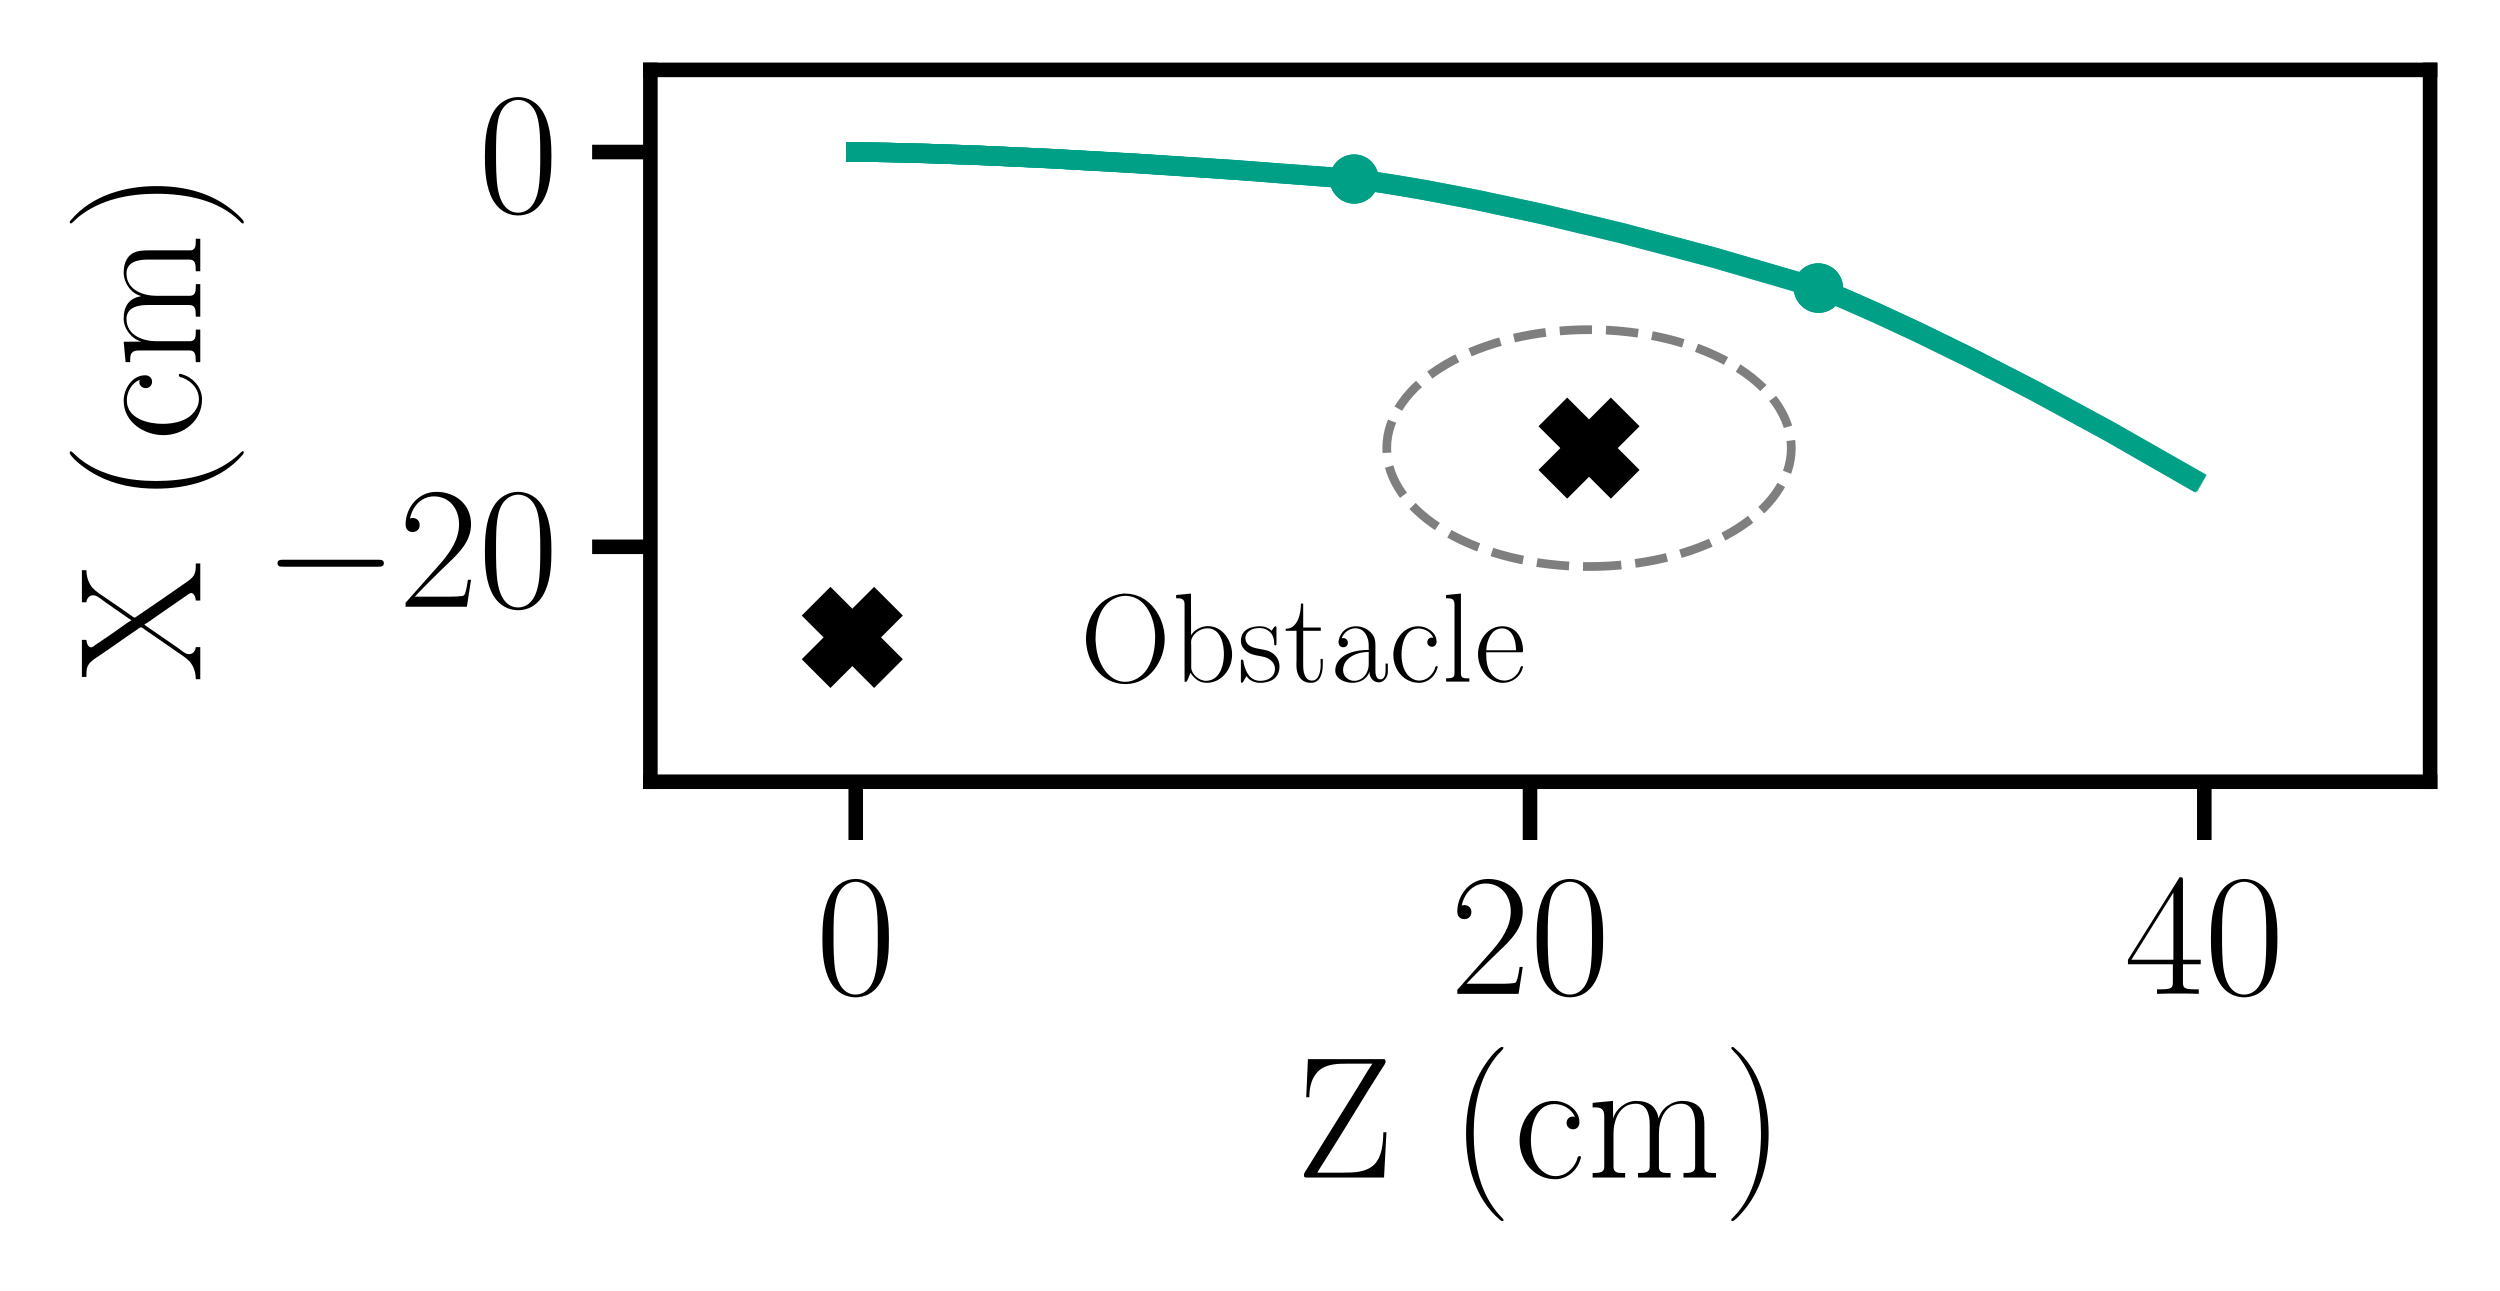
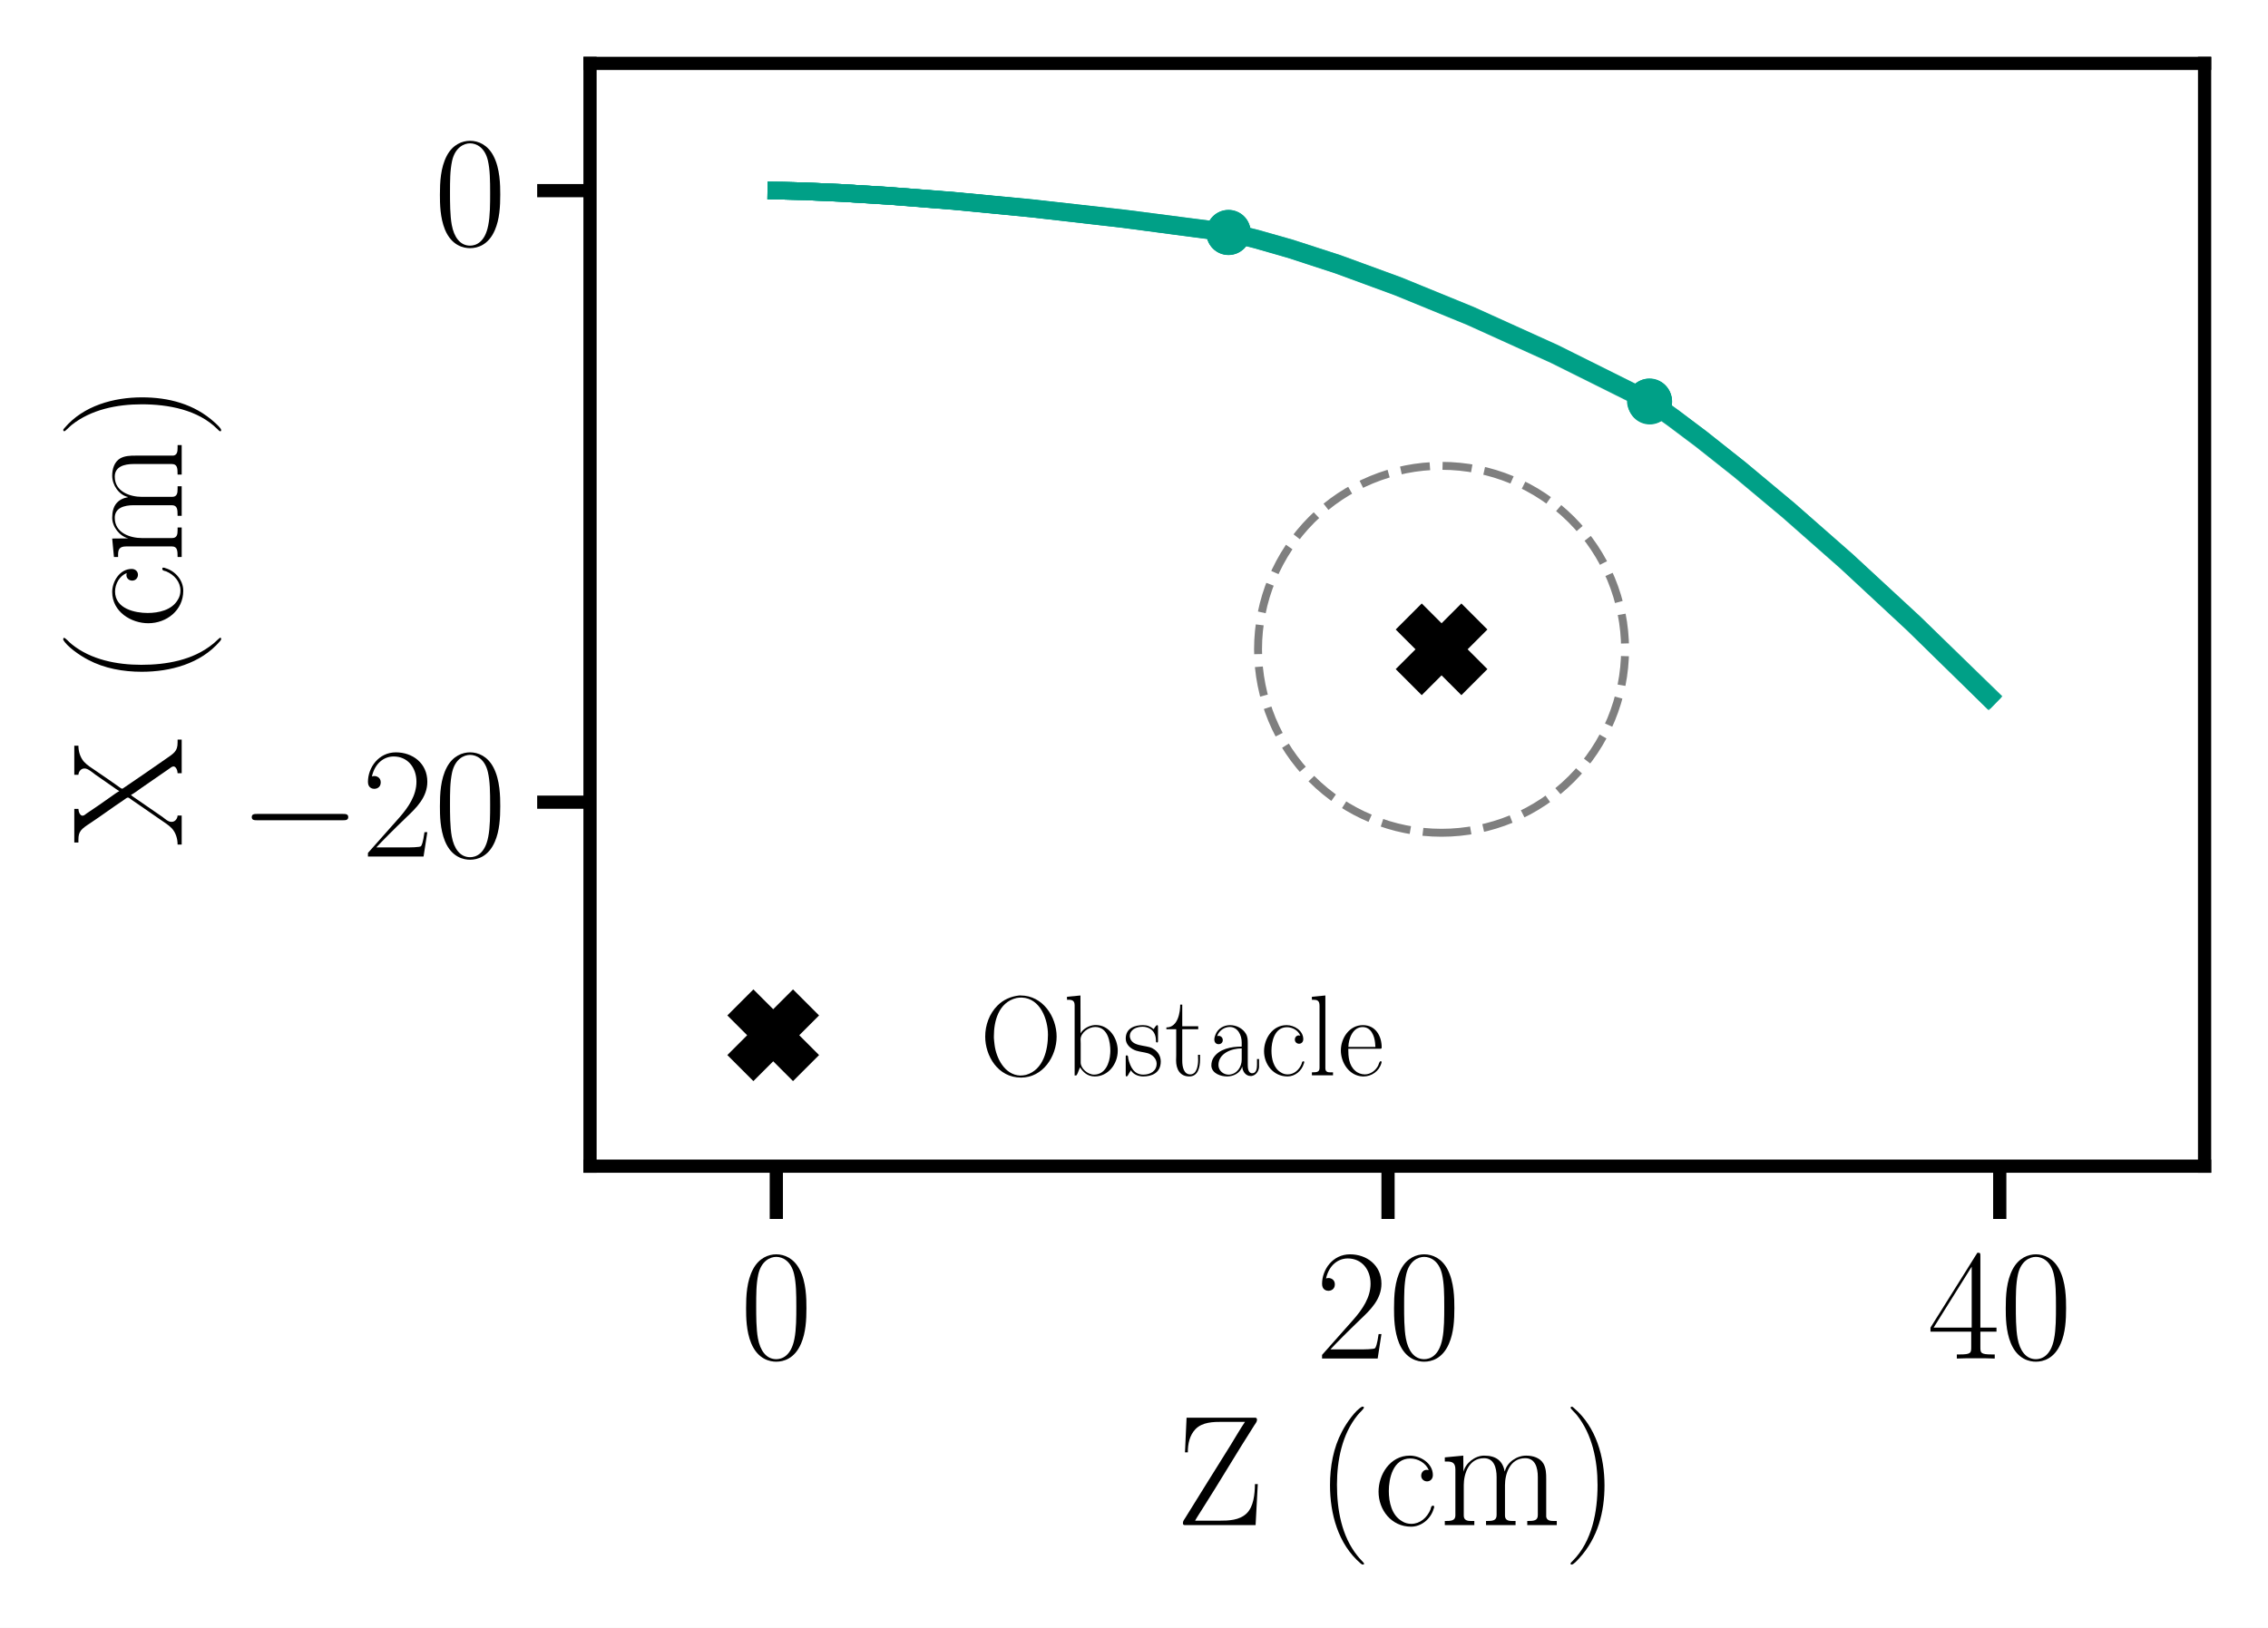
- <svg xmlns="http://www.w3.org/2000/svg" xmlns:xlink="http://www.w3.org/1999/xlink" width="257.52pt" height="132.96pt" viewBox="0 0 257.52 132.96" version="1.1">
+ <svg xmlns="http://www.w3.org/2000/svg" xmlns:xlink="http://www.w3.org/1999/xlink" width="257.52pt" height="184.879pt" viewBox="0 0 257.52 184.879" version="1.1">
  <defs>
    <style type="text/css">*{stroke-linejoin: round; stroke-linecap: butt}</style>
  </defs>
  <g id="figure_1">
    <g id="patch_1">
-       <path d="M 0 132.96  L 257.52 132.96  L 257.52 0  L 0 0  z " style="fill: #ffffff" />
+       <path d="M 0 184.879  L 257.52 184.879  L 257.52 0  L 0 0  z " style="fill: #ffffff" />
    </g>
    <g id="axes_1">
      <g id="patch_2">
-         <path d="M 66.994 80.526  L 250.32 80.526  L 250.32 7.2  L 66.994 7.2  z " style="fill: #ffffff" />
+         <path d="M 66.994 132.446  L 250.32 132.446  L 250.32 7.2  L 66.994 7.2  z " style="fill: #ffffff" />
      </g>
      <g id="matplotlib.axis_1">
        <g id="xtick_1">
          <g id="line2d_1">
            <defs>
-               <path id="m7547f632a5" d="M 0 0  L 0 6  " style="stroke: #000000; stroke-width: 1.5" />
-             </defs>
-             <g>
-               <use xlink:href="#m7547f632a5" x="88.147" y="80.526" style="stroke: #000000; stroke-width: 1.5" />
+               <path id="m862c1018a6" d="M 0 0  L 0 6  " style="stroke: #000000; stroke-width: 1.5" />
+             </defs>
+             <g>
+               <use xlink:href="#m862c1018a6" x="88.147" y="132.446" style="stroke: #000000; stroke-width: 1.5" />
            </g>
          </g>
          <g id="text_1">
-             <g transform="translate(84.03441 102.3751) scale(0.18 -0.18)">
+             <g transform="translate(84.03441 154.295) scale(0.18 -0.18)">
              <defs>
                <path id="CMR17-32" d="M 2688 2038  C 2688 2430 2681 3099 2412 3613  C 2176 4063 1798 4224 1465 4224  C 1158 4224 768 4082 524 3620  C 268 3137 243 2539 243 2038  C 243 1671 249 1112 448 623  C 723 -39 1216 -128 1465 -128  C 1760 -128 2208 -7 2470 604  C 2662 1048 2688 1568 2688 2038  z M 1465 -26  C 1056 -26 812 328 723 816  C 652 1196 652 1749 652 2109  C 652 2604 652 3015 736 3407  C 857 3954 1216 4121 1465 4121  C 1728 4121 2067 3947 2188 3420  C 2272 3054 2278 2623 2278 2109  C 2278 1691 2278 1176 2201 797  C 2067 96 1689 -26 1465 -26  z " transform="scale(0.015625)" />
              </defs>
              <use xlink:href="#CMR17-32" transform="scale(0.996264)" />
            </g>
          </g>
        </g>
        <g id="xtick_2">
          <g id="line2d_2">
            <g>
-               <use xlink:href="#m7547f632a5" x="157.604" y="80.526" style="stroke: #000000; stroke-width: 1.5" />
+               <use xlink:href="#m862c1018a6" x="157.604" y="132.446" style="stroke: #000000; stroke-width: 1.5" />
            </g>
          </g>
          <g id="text_2">
-             <g transform="translate(149.3799 102.3751) scale(0.18 -0.18)">
+             <g transform="translate(149.3799 154.295) scale(0.18 -0.18)">
              <defs>
                <path id="CMR17-34" d="M 2668 990  L 2553 990  C 2489 537 2438 460 2412 422  C 2380 371 1920 371 1830 371  L 601 371  C 832 620 1280 1073 1824 1596  C 2214 1966 2668 2400 2668 3033  C 2668 3788 2067 4224 1395 4224  C 691 4224 262 3603 262 3027  C 262 2777 448 2745 524 2745  C 588 2745 780 2783 780 3007  C 780 3206 614 3264 524 3264  C 486 3264 448 3257 422 3244  C 544 3788 915 4057 1305 4057  C 1862 4057 2227 3616 2227 3033  C 2227 2477 1900 1998 1536 1583  L 262 147  L 262 0  L 2515 0  L 2668 990  z " transform="scale(0.015625)" />
              </defs>
              <use xlink:href="#CMR17-34" transform="scale(0.996264)" />
              <use xlink:href="#CMR17-32" transform="translate(45.69048 0) scale(0.996264)" />
            </g>
          </g>
        </g>
        <g id="xtick_3">
          <g id="line2d_3">
            <g>
-               <use xlink:href="#m7547f632a5" x="227.062" y="80.526" style="stroke: #000000; stroke-width: 1.5" />
+               <use xlink:href="#m862c1018a6" x="227.062" y="132.446" style="stroke: #000000; stroke-width: 1.5" />
            </g>
          </g>
          <g id="text_3">
-             <g transform="translate(218.8375 102.3751) scale(0.18 -0.18)">
+             <g transform="translate(218.8375 154.295) scale(0.18 -0.18)">
              <defs>
                <path id="CMR17-36" d="M 2150 4147  C 2150 4281 2144 4288 2028 4288  L 128 1254  L 128 1088  L 1779 1088  L 1779 460  C 1779 230 1766 166 1318 166  L 1196 166  L 1196 0  C 1401 12 1747 12 1964 12  C 2182 12 2528 12 2732 0  L 2732 166  L 2611 166  C 2163 166 2150 230 2150 460  L 2150 1088  L 2803 1088  L 2803 1254  L 2150 1254  L 2150 4147  z M 1798 3723  L 1798 1254  L 256 1254  L 1798 3723  z " transform="scale(0.015625)" />
              </defs>
              <use xlink:href="#CMR17-36" transform="scale(0.996264)" />
              <use xlink:href="#CMR17-32" transform="translate(45.69048 0) scale(0.996264)" />
            </g>
          </g>
        </g>
        <g id="text_4">
-           <g transform="translate(133.3843 121.2924) scale(0.18 -0.18)">
+           <g transform="translate(133.3843 173.2123) scale(0.18 -0.18)">
            <defs>
              <path id="SFRM1728-73" d="M 480 4352  L 416 2949  L 531 2949  C 531 3293 601 3637 838 3886  C 1120 4179 1561 4185 1939 4185  L 2848 4185  C 2636 3873 2451 3542 2252 3223  C 1644 2249 1030 1268 428 293  C 390 230 332 166 332 89  C 332 25 352 0 409 0  L 3277 0  L 3366 1663  L 3251 1663  C 3244 1249 3200 752 2912 472  C 2617 191 2188 179 1798 179  L 825 179  C 908 332 1011 478 1100 625  C 1824 1758 2502 2917 3225 4045  C 3264 4108 3328 4179 3334 4255  C 3334 4300 3328 4352 3270 4352  L 480 4352  z " transform="scale(0.015625)" />
              <path id="SFRM1728-19f" d="M 1913 4800  C 1651 4665 1286 4152 1100 3793  C 748 3132 614 2369 614 1619  C 614 458 940 -767 1849 -1549  C 1875 -1568 1907 -1600 1945 -1600  C 1964 -1600 1996 -1588 1996 -1568  C 1996 -1524 1804 -1357 1728 -1248  C 1081 -446 896 631 896 1638  C 896 2619 1100 3677 1728 4453  C 1804 4556 1990 4704 1990 4774  C 1990 4787 1964 4800 1939 4800  C 1926 4806 1920 4800 1913 4800  z " transform="scale(0.015625)" />
              <path id="SFRM1728-fe" d="M 2278 2227  C 2252 2233 2220 2240 2195 2240  C 2060 2240 1971 2131 1971 2003  C 1971 1868 2080 1772 2208 1772  C 2336 1772 2444 1868 2444 2028  C 2444 2508 1939 2816 1510 2816  C 704 2816 243 2041 243 1356  C 243 608 768 -64 1561 -64  C 1984 -64 2361 256 2476 659  C 2489 678 2496 710 2496 736  L 2496 755  C 2496 780 2470 787 2451 787  C 2368 787 2368 691 2348 633  C 2208 300 1926 51 1568 51  C 1440 51 1305 83 1190 160  C 774 403 659 934 659 1382  C 659 1881 825 2700 1529 2700  C 1843 2700 2163 2515 2278 2227  z " transform="scale(0.015625)" />
              <path id="SFRM1728-17b" d="M 256 2745  L 256 2577  L 352 2577  C 563 2577 684 2520 684 2256  L 684 391  C 684 172 499 166 256 166  L 256 0  L 1452 0  L 1452 166  L 1337 166  C 1184 166 1024 185 1024 385  L 1024 1619  C 1024 2063 1216 2712 1843 2712  C 2246 2712 2355 2333 2355 1947  L 2355 410  C 2355 179 2201 166 1926 166  L 1926 0  L 3123 0  L 3123 166  L 3008 166  C 2854 166 2694 185 2694 385  L 2694 1619  C 2694 2063 2886 2712 3513 2712  C 3917 2712 4025 2333 4025 1947  L 4025 410  C 4025 179 3872 166 3597 166  L 3597 0  L 4793 0  L 4793 166  L 4685 166  C 4537 166 4390 179 4365 340  L 4365 1876  C 4365 2089 4358 2301 4256 2487  C 4115 2732 3821 2816 3552 2816  C 3168 2816 2777 2545 2688 2179  L 2681 2179  C 2598 2610 2329 2816 1849 2816  C 1478 2816 1094 2513 1011 2159  L 1004 2816  L 256 2745  z " transform="scale(0.015625)" />
              <path id="SFRM1728-1a0" d="M 358 4787  C 345 4780 339 4767 339 4761  C 339 4716 518 4556 595 4460  C 1222 3672 1433 2621 1433 1622  C 1433 552 1216 -659 428 -1447  C 403 -1479 339 -1524 339 -1562  C 339 -1588 358 -1600 384 -1600  C 460 -1600 608 -1434 691 -1344  C 1452 -511 1715 539 1715 1609  C 1715 2749 1382 3979 473 4748  C 448 4767 422 4800 390 4800  C 377 4800 364 4793 358 4787  z " transform="scale(0.015625)" />
            </defs>
            <use xlink:href="#SFRM1728-73" transform="scale(0.996264)" />
            <use xlink:href="#SFRM1728-19f" transform="translate(88.3975 0) scale(0.996264)" />
            <use xlink:href="#SFRM1728-fe" transform="translate(124.7908 0) scale(0.996264)" />
            <use xlink:href="#SFRM1728-17b" transform="translate(166.3877 0) scale(0.996264)" />
            <use xlink:href="#SFRM1728-1a0" transform="translate(244.41 0) scale(0.996264)" />
          </g>
        </g>
      </g>
      <g id="matplotlib.axis_2">
        <g id="ytick_1">
          <g id="line2d_4">
            <defs>
-               <path id="m436e37fc77" d="M 0 0  L -6 0  " style="stroke: #000000; stroke-width: 1.5" />
-             </defs>
-             <g>
-               <use xlink:href="#m436e37fc77" x="66.994" y="56.325" style="stroke: #000000; stroke-width: 1.5" />
+               <path id="mff49cc4614" d="M 0 0  L -6 0  " style="stroke: #000000; stroke-width: 1.5" />
+             </defs>
+             <g>
+               <use xlink:href="#mff49cc4614" x="66.994" y="91.109" style="stroke: #000000; stroke-width: 1.5" />
            </g>
          </g>
          <g id="text_5">
-             <g transform="translate(27.09724 62.49967) scale(0.18 -0.18)">
+             <g transform="translate(27.09724 97.28373) scale(0.18 -0.18)">
              <defs>
                <path id="CMSY10-1" d="M 4217 1472  C 4326 1472 4441 1472 4441 1600  C 4441 1728 4326 1728 4217 1728  L 755 1728  C 646 1728 531 1728 531 1600  C 531 1472 646 1472 755 1472  L 4217 1472  z " transform="scale(0.015625)" />
              </defs>
              <use xlink:href="#CMSY10-1" transform="scale(0.996264)" />
              <use xlink:href="#CMR17-34" transform="translate(77.48747 0) scale(0.996264)" />
              <use xlink:href="#CMR17-32" transform="translate(123.1779 0) scale(0.996264)" />
            </g>
          </g>
        </g>
        <g id="ytick_2">
          <g id="line2d_5">
            <g>
-               <use xlink:href="#m436e37fc77" x="66.994" y="15.661" style="stroke: #000000; stroke-width: 1.5" />
+               <use xlink:href="#mff49cc4614" x="66.994" y="21.651" style="stroke: #000000; stroke-width: 1.5" />
            </g>
          </g>
          <g id="text_6">
-             <g transform="translate(49.26927 21.83535) scale(0.18 -0.18)">
+             <g transform="translate(49.26927 27.82611) scale(0.18 -0.18)">
              <use xlink:href="#CMR17-32" transform="scale(0.996264)" />
            </g>
          </g>
        </g>
        <g id="text_7">
-           <g transform="translate(20.63014 70.30235) rotate(-90) scale(0.18 -0.18)">
+           <g transform="translate(20.63014 96.26231) rotate(-90) scale(0.18 -0.18)">
            <defs>
              <path id="SFRM1728-6f" d="M 204 4352  L 204 4185  L 320 4185  C 659 4185 748 4077 998 3694  C 1299 3242 1625 2803 1926 2351  C 1964 2293 2028 2223 2028 2179  C 2028 2134 1958 2064 1926 2013  L 1638 1593  C 1472 1351 1305 1115 1139 873  C 1024 714 921 529 774 395  C 595 236 358 166 121 166  L 121 0  L 1299 0  L 1299 166  C 1171 172 1043 268 1043 402  L 1043 421  C 1043 548 1164 675 1241 777  C 1465 1109 1702 1440 1926 1771  C 1996 1866 2054 1968 2131 2058  C 2214 1905 2329 1758 2432 1612  C 2688 1249 2937 873 3193 510  C 3225 465 3289 395 3289 332  C 3289 230 3123 166 3014 166  L 3014 0  L 4377 0  L 4377 166  L 4262 166  C 3897 166 3827 306 3558 695  C 3180 1242 2790 1796 2419 2351  C 2406 2370 2387 2389 2387 2414  C 2387 2452 2451 2522 2483 2573  L 2752 2956  C 2873 3134 3001 3319 3123 3497  C 3232 3656 3334 3828 3481 3962  C 3661 4115 3897 4185 4128 4185  L 4128 4352  L 2950 4352  L 2950 4185  C 3078 4178 3206 4083 3206 3943  L 3206 3930  C 3206 3803 3052 3624 2956 3497  C 2764 3217 2572 2943 2380 2669  C 2355 2624 2316 2586 2297 2535  L 2284 2535  C 2220 2656 2131 2765 2054 2879  C 1824 3204 1600 3522 1382 3854  C 1344 3905 1292 3956 1292 4019  C 1292 4121 1459 4185 1568 4185  L 1568 4352  L 204 4352  z " transform="scale(0.015625)" />
            </defs>
            <use xlink:href="#SFRM1728-6f" transform="scale(0.996264)" />
            <use xlink:href="#SFRM1728-19f" transform="translate(101.3665 0) scale(0.996264)" />
            <use xlink:href="#SFRM1728-fe" transform="translate(137.7599 0) scale(0.996264)" />
            <use xlink:href="#SFRM1728-17b" transform="translate(179.3568 0) scale(0.996264)" />
            <use xlink:href="#SFRM1728-1a0" transform="translate(257.3791 0) scale(0.996264)" />
          </g>
        </g>
      </g>
      <g id="patch_3">
-         <path d="M 163.682 58.358  C 169.208 58.358 174.508 57.073 178.416 54.785  C 182.323 52.497 184.519 49.394 184.519 46.159  C 184.519 42.924 182.323 39.82 178.416 37.533  C 174.508 35.245 169.208 33.96 163.682 33.96  C 158.156 33.96 152.855 35.245 148.948 37.533  C 145.04 39.82 142.844 42.924 142.844 46.159  C 142.844 49.394 145.04 52.497 148.948 54.785  C 152.855 57.073 158.156 58.358 163.682 58.358  L 163.682 58.358  z " clip-path="url(#p8ebc0c698d)" style="fill: none; opacity: 0.5; stroke-dasharray: 3.33,1.44; stroke-dashoffset: 0; stroke: #000000; stroke-width: 0.9; stroke-linejoin: miter" />
+         <path d="M 163.682 94.582  C 169.208 94.582 174.508 92.386 178.416 88.479  C 182.323 84.571 184.519 79.271 184.519 73.745  C 184.519 68.219 182.323 62.918 178.416 59.01  C 174.508 55.103 169.208 52.907 163.682 52.907  C 158.156 52.907 152.855 55.103 148.948 59.01  C 145.04 62.918 142.844 68.219 142.844 73.745  C 142.844 79.271 145.04 84.571 148.948 88.479  C 152.855 92.386 158.156 94.582 163.682 94.582  L 163.682 94.582  z " clip-path="url(#pf40f9130be)" style="fill: none; opacity: 0.5; stroke-dasharray: 3.33,1.44; stroke-dashoffset: 0; stroke: #000000; stroke-width: 0.9; stroke-linejoin: miter" />
      </g>
      <g id="patch_4">
-         <path d="M 66.994 80.526  L 66.994 7.2  " style="fill: none; stroke: #000000; stroke-width: 1.5; stroke-linejoin: miter; stroke-linecap: square" />
+         <path d="M 66.994 132.446  L 66.994 7.2  " style="fill: none; stroke: #000000; stroke-width: 1.5; stroke-linejoin: miter; stroke-linecap: square" />
      </g>
      <g id="patch_5">
-         <path d="M 250.32 80.526  L 250.32 7.2  " style="fill: none; stroke: #000000; stroke-width: 1.5; stroke-linejoin: miter; stroke-linecap: square" />
+         <path d="M 250.32 132.446  L 250.32 7.2  " style="fill: none; stroke: #000000; stroke-width: 1.5; stroke-linejoin: miter; stroke-linecap: square" />
      </g>
      <g id="patch_6">
-         <path d="M 66.994 80.526  L 250.32 80.526  " style="fill: none; stroke: #000000; stroke-width: 1.5; stroke-linejoin: miter; stroke-linecap: square" />
+         <path d="M 66.994 132.446  L 250.32 132.446  " style="fill: none; stroke: #000000; stroke-width: 1.5; stroke-linejoin: miter; stroke-linecap: square" />
      </g>
      <g id="patch_7">
        <path d="M 66.994 7.2  L 250.32 7.2  " style="fill: none; stroke: #000000; stroke-width: 1.5; stroke-linejoin: miter; stroke-linecap: square" />
      </g>
      <g id="line2d_6">
-         <path d="M 88.147 15.661  L 88.954 15.666  L 91.374 15.705  L 95.405 15.809  L 101.042 16.013  L 108.279 16.348  L 117.109 16.848  L 127.521 17.545  L 139.505 18.471  L 140.298 18.571  L 142.658 18.914  L 146.551 19.567  L 151.938 20.595  L 158.771 22.063  L 166.993 24.031  L 176.544 26.56  L 187.356 29.706  L 188.02 29.968  L 189.979 30.782  L 193.183 32.184  L 197.582 34.214  L 203.117 36.906  L 209.732 40.296  L 217.365 44.415  L 225.95 49.296  " clip-path="url(#p8ebc0c698d)" style="fill: none; stroke: #00a087; stroke-opacity: 0.85; stroke-width: 2; stroke-linecap: square" />
+         <path d="M 88.147 21.651  L 88.954 21.661  L 91.374 21.727  L 95.405 21.905  L 101.042 22.253  L 108.279 22.826  L 117.109 23.679  L 127.521 24.87  L 139.505 26.453  L 140.298 26.622  L 142.658 27.208  L 146.551 28.324  L 151.938 30.08  L 158.771 32.587  L 166.993 35.949  L 176.544 40.269  L 187.356 45.642  L 188.02 46.09  L 189.979 47.479  L 193.183 49.875  L 197.582 53.342  L 203.117 57.941  L 209.732 63.73  L 217.365 70.767  L 225.95 79.102  " clip-path="url(#pf40f9130be)" style="fill: none; stroke: #00a087; stroke-opacity: 0.85; stroke-width: 2; stroke-linecap: square" />
      </g>
      <g id="line2d_7">
-         <path d="M 88.147 15.661  L 88.953 15.666  L 91.373 15.704  L 95.404 15.806  L 101.04 16.004  L 108.277 16.332  L 117.107 16.82  L 127.521 17.5  L 139.507 18.405  L 140.3 18.502  L 142.659 18.841  L 146.552 19.487  L 151.936 20.51  L 158.763 21.972  L 166.977 23.937  L 176.514 26.466  L 187.305 29.617  L 187.966 29.88  L 189.918 30.697  L 193.11 32.108  L 197.489 34.148  L 202.998 36.855  L 209.577 40.264  L 217.164 44.406  L 225.694 49.312  " clip-path="url(#p8ebc0c698d)" style="fill: none; stroke: #00a087; stroke-opacity: 0.85; stroke-width: 2; stroke-linecap: square" />
+         <path d="M 88.147 21.651  L 88.953 21.661  L 91.373 21.725  L 95.404 21.899  L 101.04 22.239  L 108.277 22.798  L 117.107 23.631  L 127.521 24.794  L 139.507 26.339  L 140.3 26.505  L 142.659 27.083  L 146.552 28.188  L 151.936 29.934  L 158.763 32.431  L 166.977 35.788  L 176.514 40.108  L 187.305 45.489  L 187.966 45.939  L 189.918 47.335  L 193.11 49.744  L 197.489 53.23  L 202.998 57.854  L 209.577 63.675  L 217.164 70.75  L 225.694 79.131  " clip-path="url(#pf40f9130be)" style="fill: none; stroke: #00a087; stroke-opacity: 0.85; stroke-width: 2; stroke-linecap: square" />
      </g>
      <g id="line2d_8">
-         <path d="M 88.147 15.661  L 88.953 15.666  L 91.373 15.705  L 95.402 15.81  L 101.037 16.014  L 108.271 16.35  L 117.097 16.851  L 127.505 17.55  L 139.483 18.479  L 140.276 18.579  L 142.636 18.923  L 146.529 19.578  L 151.915 20.609  L 158.746 22.08  L 166.966 24.054  L 176.514 26.588  L 187.321 29.742  L 187.983 30.004  L 189.939 30.819  L 193.136 32.225  L 197.523 34.26  L 203.042 36.96  L 209.635 40.359  L 217.237 44.491  L 225.785 49.387  " clip-path="url(#p8ebc0c698d)" style="fill: none; stroke: #00a087; stroke-opacity: 0.85; stroke-width: 2; stroke-linecap: square" />
+         <path d="M 88.147 21.651  L 88.953 21.661  L 91.373 21.727  L 95.402 21.906  L 101.037 22.255  L 108.271 22.829  L 117.097 23.685  L 127.505 24.879  L 139.483 26.466  L 140.276 26.636  L 142.636 27.223  L 146.529 28.342  L 151.915 30.104  L 158.746 32.617  L 166.966 35.987  L 176.514 40.317  L 187.321 45.703  L 187.983 46.152  L 189.939 47.543  L 193.136 49.944  L 197.523 53.42  L 203.042 58.031  L 209.635 63.838  L 217.237 70.896  L 225.785 79.259  " clip-path="url(#pf40f9130be)" style="fill: none; stroke: #00a087; stroke-opacity: 0.85; stroke-width: 2; stroke-linecap: square" />
      </g>
      <g id="line2d_9">
-         <path d="M 88.147 15.661  L 88.953 15.666  L 91.372 15.704  L 95.401 15.808  L 101.036 16.011  L 108.27 16.344  L 117.096 16.841  L 127.504 17.533  L 139.483 18.454  L 140.276 18.553  L 142.637 18.894  L 146.532 19.545  L 151.92 20.571  L 158.755 22.034  L 166.981 23.998  L 176.537 26.522  L 187.354 29.662  L 188.017 29.924  L 189.975 30.737  L 193.178 32.14  L 197.57 34.171  L 203.097 36.867  L 209.696 40.263  L 217.307 44.391  L 225.862 49.284  " clip-path="url(#p8ebc0c698d)" style="fill: none; stroke: #00a087; stroke-opacity: 0.85; stroke-width: 2; stroke-linecap: square" />
+         <path d="M 88.147 21.651  L 88.953 21.661  L 91.372 21.726  L 95.401 21.904  L 101.036 22.249  L 108.27 22.818  L 117.096 23.667  L 127.504 24.85  L 139.483 26.423  L 140.276 26.592  L 142.637 27.175  L 146.532 28.287  L 151.92 30.038  L 158.755 32.538  L 166.981 35.893  L 176.537 40.203  L 187.354 45.567  L 188.017 46.014  L 189.975 47.402  L 193.178 49.798  L 197.57 53.268  L 203.097 57.873  L 209.696 63.674  L 217.307 70.726  L 225.862 79.083  " clip-path="url(#pf40f9130be)" style="fill: none; stroke: #00a087; stroke-opacity: 0.85; stroke-width: 2; stroke-linecap: square" />
      </g>
      <g id="line2d_10">
-         <path d="M 88.147 15.661  L 88.953 15.666  L 91.371 15.704  L 95.399 15.806  L 101.031 16.005  L 108.263 16.333  L 117.086 16.822  L 127.492 17.504  L 139.47 18.411  L 140.262 18.509  L 142.621 18.847  L 146.511 19.495  L 151.892 20.519  L 158.715 21.982  L 166.923 23.949  L 176.454 26.48  L 187.237 29.633  L 187.899 29.897  L 189.851 30.715  L 193.046 32.124  L 197.43 34.164  L 202.948 36.868  L 209.541 40.271  L 217.148 44.406  L 225.705 49.302  " clip-path="url(#p8ebc0c698d)" style="fill: none; stroke: #00a087; stroke-opacity: 0.85; stroke-width: 2; stroke-linecap: square" />
+         <path d="M 88.147 21.651  L 88.953 21.661  L 91.371 21.725  L 95.399 21.9  L 101.031 22.24  L 108.263 22.8  L 117.086 23.636  L 127.492 24.801  L 139.47 26.349  L 140.262 26.516  L 142.621 27.094  L 146.511 28.201  L 151.892 29.949  L 158.715 32.449  L 166.923 35.809  L 176.454 40.132  L 187.237 45.517  L 187.899 45.968  L 189.851 47.365  L 193.046 49.773  L 197.43 53.256  L 202.948 57.875  L 209.541 63.688  L 217.148 70.75  L 225.705 79.114  " clip-path="url(#pf40f9130be)" style="fill: none; stroke: #00a087; stroke-opacity: 0.85; stroke-width: 2; stroke-linecap: square" />
      </g>
      <g id="line2d_11">
        <defs>
-           <path id="m2c48db43fc" d="M 0 2  C 0.53 2 1.039 1.789 1.414 1.414  C 1.789 1.039 2 0.53 2 0  C 2 -0.53 1.789 -1.039 1.414 -1.414  C 1.039 -1.789 0.53 -2 0 -2  C -0.53 -2 -1.039 -1.789 -1.414 -1.414  C -1.789 -1.039 -2 -0.53 -2 0  C -2 0.53 -1.789 1.039 -1.414 1.414  C -1.039 1.789 -0.53 2 0 2  z " style="stroke: #00a087" />
+           <path id="mff844a1178" d="M 0 2  C 0.53 2 1.039 1.789 1.414 1.414  C 1.789 1.039 2 0.53 2 0  C 2 -0.53 1.789 -1.039 1.414 -1.414  C 1.039 -1.789 0.53 -2 0 -2  C -0.53 -2 -1.039 -1.789 -1.414 -1.414  C -1.789 -1.039 -2 -0.53 -2 0  C -2 0.53 -1.789 1.039 -1.414 1.414  C -1.039 1.789 -0.53 2 0 2  z " style="stroke: #00a087" />
        </defs>
-         <g clip-path="url(#p8ebc0c698d)">
-           <use xlink:href="#m2c48db43fc" x="139.505" y="18.471" style="fill: #00a087; stroke: #00a087" />
+         <g clip-path="url(#pf40f9130be)">
+           <use xlink:href="#mff844a1178" x="139.505" y="26.453" style="fill: #00a087; stroke: #00a087" />
        </g>
      </g>
      <g id="line2d_12">
-         <g clip-path="url(#p8ebc0c698d)">
-           <use xlink:href="#m2c48db43fc" x="187.356" y="29.706" style="fill: #00a087; stroke: #00a087" />
+         <g clip-path="url(#pf40f9130be)">
+           <use xlink:href="#mff844a1178" x="187.356" y="45.642" style="fill: #00a087; stroke: #00a087" />
        </g>
      </g>
      <g id="line2d_13">
-         <g clip-path="url(#p8ebc0c698d)">
-           <use xlink:href="#m2c48db43fc" x="139.507" y="18.405" style="fill: #00a087; stroke: #00a087" />
+         <g clip-path="url(#pf40f9130be)">
+           <use xlink:href="#mff844a1178" x="139.507" y="26.339" style="fill: #00a087; stroke: #00a087" />
        </g>
      </g>
      <g id="line2d_14">
-         <g clip-path="url(#p8ebc0c698d)">
-           <use xlink:href="#m2c48db43fc" x="187.305" y="29.617" style="fill: #00a087; stroke: #00a087" />
+         <g clip-path="url(#pf40f9130be)">
+           <use xlink:href="#mff844a1178" x="187.305" y="45.489" style="fill: #00a087; stroke: #00a087" />
        </g>
      </g>
      <g id="line2d_15">
-         <g clip-path="url(#p8ebc0c698d)">
-           <use xlink:href="#m2c48db43fc" x="139.483" y="18.479" style="fill: #00a087; stroke: #00a087" />
+         <g clip-path="url(#pf40f9130be)">
+           <use xlink:href="#mff844a1178" x="139.483" y="26.466" style="fill: #00a087; stroke: #00a087" />
        </g>
      </g>
      <g id="line2d_16">
-         <g clip-path="url(#p8ebc0c698d)">
-           <use xlink:href="#m2c48db43fc" x="187.321" y="29.742" style="fill: #00a087; stroke: #00a087" />
+         <g clip-path="url(#pf40f9130be)">
+           <use xlink:href="#mff844a1178" x="187.321" y="45.703" style="fill: #00a087; stroke: #00a087" />
        </g>
      </g>
      <g id="line2d_17">
-         <g clip-path="url(#p8ebc0c698d)">
-           <use xlink:href="#m2c48db43fc" x="139.483" y="18.454" style="fill: #00a087; stroke: #00a087" />
+         <g clip-path="url(#pf40f9130be)">
+           <use xlink:href="#mff844a1178" x="139.483" y="26.423" style="fill: #00a087; stroke: #00a087" />
        </g>
      </g>
      <g id="line2d_18">
-         <g clip-path="url(#p8ebc0c698d)">
-           <use xlink:href="#m2c48db43fc" x="187.354" y="29.662" style="fill: #00a087; stroke: #00a087" />
+         <g clip-path="url(#pf40f9130be)">
+           <use xlink:href="#mff844a1178" x="187.354" y="45.567" style="fill: #00a087; stroke: #00a087" />
        </g>
      </g>
      <g id="line2d_19">
-         <g clip-path="url(#p8ebc0c698d)">
-           <use xlink:href="#m2c48db43fc" x="139.47" y="18.411" style="fill: #00a087; stroke: #00a087" />
+         <g clip-path="url(#pf40f9130be)">
+           <use xlink:href="#mff844a1178" x="139.47" y="26.349" style="fill: #00a087; stroke: #00a087" />
        </g>
      </g>
      <g id="line2d_20">
-         <g clip-path="url(#p8ebc0c698d)">
-           <use xlink:href="#m2c48db43fc" x="187.237" y="29.633" style="fill: #00a087; stroke: #00a087" />
+         <g clip-path="url(#pf40f9130be)">
+           <use xlink:href="#mff844a1178" x="187.237" y="45.517" style="fill: #00a087; stroke: #00a087" />
        </g>
      </g>
      <g id="line2d_21">
        <defs>
-           <path id="m674b70c460" d="M -2.25 4.5  L 0 2.25  L 2.25 4.5  L 4.5 2.25  L 2.25 0  L 4.5 -2.25  L 2.25 -4.5  L 0 -2.25  L -2.25 -4.5  L -4.5 -2.25  L -2.25 0  L -4.5 2.25  z " style="stroke: #000000; stroke-linejoin: miter" />
+           <path id="m62ef39d7e2" d="M -2.25 4.5  L 0 2.25  L 2.25 4.5  L 4.5 2.25  L 2.25 0  L 4.5 -2.25  L 2.25 -4.5  L 0 -2.25  L -2.25 -4.5  L -4.5 -2.25  L -2.25 0  L -4.5 2.25  z " style="stroke: #000000; stroke-linejoin: miter" />
        </defs>
-         <g clip-path="url(#p8ebc0c698d)">
-           <use xlink:href="#m674b70c460" x="163.682" y="46.159" style="stroke: #000000; stroke-linejoin: miter" />
+         <g clip-path="url(#pf40f9130be)">
+           <use xlink:href="#m62ef39d7e2" x="163.682" y="73.745" style="stroke: #000000; stroke-linejoin: miter" />
        </g>
      </g>
      <g id="legend_1">
        <g id="line2d_22">
          <g>
-             <use xlink:href="#m674b70c460" x="87.794" y="65.658" style="stroke: #000000; stroke-linejoin: miter" />
+             <use xlink:href="#m62ef39d7e2" x="87.794" y="117.578" style="stroke: #000000; stroke-linejoin: miter" />
          </g>
        </g>
        <g id="text_8">
-           <g transform="translate(111.1936 70.20797) scale(0.13 -0.13)">
+           <g transform="translate(111.1936 122.1279) scale(0.13 -0.13)">
            <defs>
              <path id="SFRM1728-4c" d="M 2233 4480  C 1772 4428 1350 4247 1017 3912  C 563 3455 332 2817 332 2172  C 332 1102 1036 -128 2342 -128  C 3577 -128 4339 1070 4339 2172  C 4339 3289 3558 4480 2323 4480  C 2291 4486 2265 4480 2233 4480  z M 819 2095  L 819 2198  C 819 3003 1062 4093 2086 4337  C 2163 4350 2252 4363 2336 4363  L 2387 4363  C 3430 4318 3853 3132 3853 2275  C 3853 1457 3609 303 2624 26  C 2515 0 2406 -13 2297 -13  C 1414 20 947 980 857 1715  C 838 1843 832 1966 819 2095  z " transform="scale(0.015625)" />
              <path id="SFRM1728-f2" d="M 243 4408  L 243 4240  L 332 4240  C 550 4240 672 4175 672 3929  L 672 -13  L 780 0  L 844 123  L 972 447  C 1145 188 1382 -64 1804 -64  C 2547 -64 3091 628 3091 1379  C 3091 2097 2598 2822 1862 2822  L 1804 2822  C 1497 2803 1152 2622 1004 2356  L 998 4480  L 243 4408  z M 2668 1224  C 2636 680 2387 39 1760 39  C 1408 39 1011 382 1011 719  L 1011 1787  C 1011 1858 1004 1936 1004 2007  C 1004 2389 1452 2712 1824 2712  C 2560 2712 2675 1832 2675 1372  C 2675 1321 2675 1275 2668 1224  z " transform="scale(0.015625)" />
              <path id="SFRM1728-1bd" d="M 480 275  L 492 275  C 627 44 921 -64 1177 -64  C 1619 -64 2163 108 2163 774  C 2163 1056 2028 1344 1683 1523  C 1318 1715 505 1593 428 2169  L 428 2201  C 428 2560 787 2726 1145 2726  C 1472 2726 1894 2540 1894 1932  C 1894 1881 1894 1843 1958 1843  C 2003 1843 2009 1875 2009 1920  L 2009 2752  C 2009 2777 1996 2816 1964 2816  C 1907 2816 1811 2668 1766 2592  C 1580 2745 1408 2816 1164 2816  C 748 2816 198 2675 198 2060  C 198 1721 486 1478 787 1382  C 998 1318 1216 1299 1427 1241  C 1676 1171 1920 953 1932 678  L 1932 652  C 1932 243 1587 38 1184 38  C 652 38 454 486 345 915  C 332 985 345 1120 256 1120  C 204 1120 198 1094 198 1056  L 198 0  C 198 -26 211 -64 243 -64  C 307 -64 358 70 396 134  C 428 179 460 224 480 275  z " transform="scale(0.015625)" />
              <path id="SFRM1728-1ca" d="M 883 3968  C 883 3580 774 2687 108 2687  L 108 2585  L 659 2585  L 659 1112  C 659 1022 652 926 652 836  C 652 334 876 -64 1395 -64  C 1888 -64 1996 463 1996 868  L 1996 1151  L 1881 1151  C 1881 1054 1888 958 1888 855  C 1888 579 1824 51 1446 51  C 1088 51 998 469 998 810  L 998 2585  L 1894 2585  L 1894 2752  L 998 2752  L 998 3968  L 883 3968  z " transform="scale(0.015625)" />
              <path id="SFRM1728-77" d="M 620 2201  C 716 2502 1017 2713 1324 2713  C 1772 2713 1996 2265 1996 1843  L 1996 1612  C 1414 1612 716 1484 403 972  C 332 857 294 704 294 569  L 294 518  C 332 102 819 -64 1177 -64  C 1516 -64 1913 115 2022 486  L 2028 486  C 2035 224 2220 -39 2496 -39  L 2540 -39  C 2784 -7 2944 211 2969 448  L 2969 915  L 2854 915  L 2854 595  C 2854 396 2822 115 2585 115  C 2348 115 2336 435 2336 595  L 2336 1804  C 2336 1990 2329 2169 2233 2329  C 2054 2636 1696 2816 1344 2816  C 1011 2816 665 2643 524 2284  C 492 2208 460 2105 460 2009  C 460 1849 556 1747 697 1747  C 832 1747 934 1836 934 1977  C 934 2112 832 2214 704 2214  C 678 2214 646 2208 620 2201  z M 1996 1510  L 1996 883  C 1996 467 1734 70 1292 38  L 1254 38  C 966 38 691 262 691 576  C 691 1235 1427 1510 1996 1510  z " transform="scale(0.015625)" />
              <path id="SFRM1728-173" d="M 256 4408  L 256 4240  L 313 4240  C 524 4240 684 4221 684 3905  L 684 431  C 684 198 576 166 256 166  L 256 0  L 1440 0  L 1440 166  L 1305 166  C 1152 166 1011 185 1011 398  L 1011 4480  L 256 4408  z " transform="scale(0.015625)" />
              <path id="SFRM1728-136" d="M 627 1491  L 2419 1491  C 2476 1491 2502 1504 2502 1568  C 2502 2195 2169 2816 1446 2816  C 691 2816 211 2092 211 1395  C 211 723 665 -26 1433 -64  L 1484 -64  C 1926 -64 2355 224 2483 678  C 2489 697 2496 716 2496 742  C 2496 774 2476 793 2451 793  C 2368 793 2342 620 2304 544  C 2163 268 1875 51 1555 51  C 1369 51 1164 121 1024 249  C 659 556 627 1049 627 1491  z M 633 1593  C 646 2092 896 2707 1433 2707  C 1907 2707 2092 2214 2131 1830  C 2144 1753 2137 1670 2150 1593  L 633 1593  z " transform="scale(0.015625)" />
            </defs>
            <use xlink:href="#SFRM1728-4c" transform="scale(0.996264)" />
            <use xlink:href="#SFRM1728-f2" transform="translate(72.81862 0) scale(0.996264)" />
            <use xlink:href="#SFRM1728-1bd" transform="translate(124.8228 0) scale(0.996264)" />
            <use xlink:href="#SFRM1728-1ca" transform="translate(161.7364 0) scale(0.996264)" />
            <use xlink:href="#SFRM1728-77" transform="translate(198.1297 0) scale(0.996264)" />
            <use xlink:href="#SFRM1728-fe" transform="translate(244.9303 0) scale(0.996264)" />
            <use xlink:href="#SFRM1728-173" transform="translate(286.5272 0) scale(0.996264)" />
            <use xlink:href="#SFRM1728-136" transform="translate(312.5133 0) scale(0.996264)" />
          </g>
        </g>
      </g>
    </g>
  </g>
  <defs>
-     <clipPath id="p8ebc0c698d">
-       <rect x="66.994" y="7.2" width="183.326" height="73.326" />
+     <clipPath id="pf40f9130be">
+       <rect x="66.994" y="7.2" width="183.326" height="125.246" />
    </clipPath>
  </defs>
</svg>
